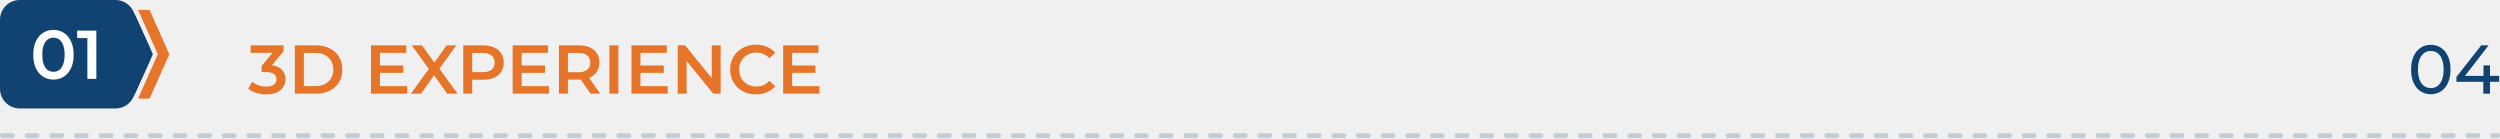
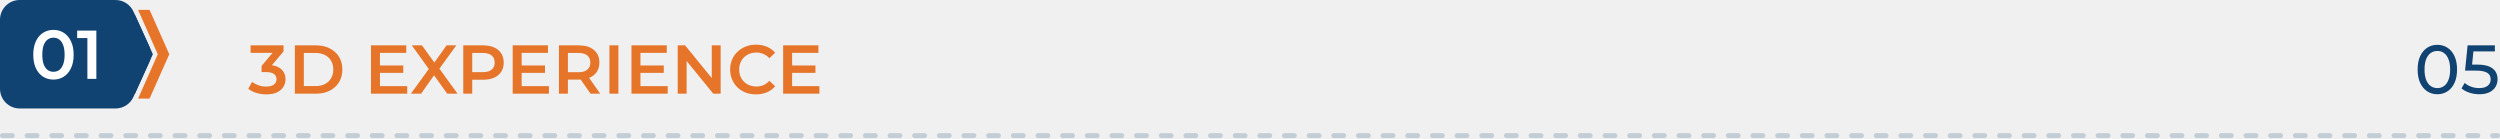
<svg xmlns="http://www.w3.org/2000/svg" width="507" height="28" viewBox="0 0 507 28" fill="none">
  <path d="M0 4C0 1.791 1.791 0 4 0H23.424C24.993 0 26.417 0.917 27.066 2.345L30.248 9.345C30.726 10.396 30.726 11.604 30.248 12.655L27.066 19.655C26.417 21.083 24.993 22 23.424 22H4C1.791 22 0 20.209 0 18V4Z" fill="#104272" />
  <g clip-path="url(#clip0_765_315)">
    <path d="M0 0H26L31 11L26 22H0V0Z" fill="#104272" />
    <path d="M10.835 16.14C10.06 16.14 9.36 15.944 8.735 15.552C8.119 15.16 7.634 14.591 7.279 13.844C6.924 13.088 6.747 12.173 6.747 11.1C6.747 10.027 6.924 9.117 7.279 8.37C7.634 7.614 8.119 7.04 8.735 6.648C9.36 6.256 10.06 6.06 10.835 6.06C11.619 6.06 12.319 6.256 12.935 6.648C13.551 7.04 14.036 7.614 14.391 8.37C14.755 9.117 14.937 10.027 14.937 11.1C14.937 12.173 14.755 13.088 14.391 13.844C14.036 14.591 13.551 15.16 12.935 15.552C12.319 15.944 11.619 16.14 10.835 16.14ZM10.835 14.558C11.292 14.558 11.689 14.437 12.025 14.194C12.361 13.942 12.622 13.559 12.809 13.046C13.005 12.533 13.103 11.884 13.103 11.1C13.103 10.307 13.005 9.658 12.809 9.154C12.622 8.641 12.361 8.263 12.025 8.02C11.689 7.768 11.292 7.642 10.835 7.642C10.396 7.642 10.004 7.768 9.659 8.02C9.323 8.263 9.057 8.641 8.861 9.154C8.674 9.658 8.581 10.307 8.581 11.1C8.581 11.884 8.674 12.533 8.861 13.046C9.057 13.559 9.323 13.942 9.659 14.194C10.004 14.437 10.396 14.558 10.835 14.558ZM17.721 16V6.9L18.519 7.726H15.649V6.2H19.541V16H17.721Z" fill="white" />
  </g>
  <path d="M32 11L28 2H30.333L34.333 11L30.333 20H28L32 11Z" fill="#E67429" />
-   <path d="M54.029 19.14C53.338 19.14 52.662 19.042 51.999 18.846C51.346 18.641 50.795 18.361 50.347 18.006L51.131 16.592C51.486 16.881 51.915 17.115 52.419 17.292C52.923 17.469 53.45 17.558 54.001 17.558C54.654 17.558 55.163 17.427 55.527 17.166C55.891 16.895 56.073 16.531 56.073 16.074C56.073 15.626 55.905 15.271 55.569 15.01C55.233 14.749 54.692 14.618 53.945 14.618H53.049V13.372L55.849 10.04L56.087 10.726H50.823V9.2H57.501V10.418L54.701 13.75L53.749 13.19H54.295C55.499 13.19 56.4 13.461 56.997 14.002C57.604 14.534 57.907 15.22 57.907 16.06C57.907 16.611 57.767 17.119 57.487 17.586C57.207 18.053 56.778 18.431 56.199 18.72C55.63 19 54.906 19.14 54.029 19.14ZM59.797 19V9.2H64.081C65.145 9.2 66.079 9.405 66.881 9.816C67.684 10.227 68.309 10.796 68.757 11.524C69.205 12.252 69.429 13.111 69.429 14.1C69.429 15.08 69.205 15.939 68.757 16.676C68.309 17.404 67.684 17.973 66.881 18.384C66.079 18.795 65.145 19 64.081 19H59.797ZM61.617 17.46H63.997C64.725 17.46 65.36 17.32 65.901 17.04C66.443 16.76 66.858 16.368 67.147 15.864C67.446 15.36 67.595 14.772 67.595 14.1C67.595 13.419 67.446 12.831 67.147 12.336C66.858 11.832 66.443 11.44 65.901 11.16C65.36 10.88 64.725 10.74 63.997 10.74H61.617V17.46ZM75.233 19V9.2H82.387V10.726H77.053V17.474H82.583V19H75.233ZM76.913 14.772V13.274H81.785V14.772H76.913ZM83.326 19L87.456 13.316V14.688L83.522 9.2H85.58L88.506 13.26L87.666 13.274L90.564 9.2H92.538L88.632 14.59V13.274L92.79 19H90.69L87.61 14.688H88.436L85.398 19H83.326ZM93.95 19V9.2H97.982C98.85 9.2 99.592 9.34 100.208 9.62C100.833 9.9 101.314 10.301 101.65 10.824C101.986 11.347 102.154 11.967 102.154 12.686C102.154 13.405 101.986 14.025 101.65 14.548C101.314 15.071 100.833 15.472 100.208 15.752C99.592 16.032 98.85 16.172 97.982 16.172H94.958L95.77 15.318V19H93.95ZM95.77 15.514L94.958 14.632H97.898C98.701 14.632 99.302 14.464 99.704 14.128C100.114 13.783 100.32 13.302 100.32 12.686C100.32 12.061 100.114 11.58 99.704 11.244C99.302 10.908 98.701 10.74 97.898 10.74H94.958L95.77 9.844V15.514ZM103.971 19V9.2H111.125V10.726H105.791V17.474H111.321V19H103.971ZM105.651 14.772V13.274H110.523V14.772H105.651ZM113.35 19V9.2H117.368C118.675 9.2 119.697 9.508 120.434 10.124C121.181 10.74 121.554 11.594 121.554 12.686C121.554 13.405 121.386 14.025 121.05 14.548C120.714 15.061 120.234 15.458 119.608 15.738C118.992 16.009 118.25 16.144 117.382 16.144H114.358L115.17 15.318V19H113.35ZM119.762 19L117.284 15.444H119.23L121.722 19H119.762ZM115.17 15.514L114.358 14.646H117.298C118.101 14.646 118.703 14.473 119.104 14.128C119.515 13.783 119.72 13.302 119.72 12.686C119.72 12.061 119.515 11.58 119.104 11.244C118.703 10.908 118.101 10.74 117.298 10.74H114.358L115.17 9.844V15.514ZM123.59 19V9.2H125.41V19H123.59ZM128.061 19V9.2H135.215V10.726H129.881V17.474H135.411V19H128.061ZM129.741 14.772V13.274H134.613V14.772H129.741ZM137.44 19V9.2H138.938L145.084 16.746H144.342V9.2H146.148V19H144.65L138.504 11.454H139.246V19H137.44ZM153.31 19.14C152.563 19.14 151.868 19.019 151.224 18.776C150.589 18.524 150.034 18.174 149.558 17.726C149.091 17.269 148.727 16.732 148.466 16.116C148.205 15.5 148.074 14.828 148.074 14.1C148.074 13.372 148.205 12.7 148.466 12.084C148.727 11.468 149.096 10.936 149.572 10.488C150.048 10.031 150.603 9.681 151.238 9.438C151.873 9.186 152.568 9.06 153.324 9.06C154.127 9.06 154.859 9.2 155.522 9.48C156.185 9.751 156.745 10.157 157.202 10.698L156.026 11.804C155.671 11.421 155.275 11.137 154.836 10.95C154.397 10.754 153.921 10.656 153.408 10.656C152.895 10.656 152.423 10.74 151.994 10.908C151.574 11.076 151.205 11.314 150.888 11.622C150.58 11.93 150.337 12.294 150.16 12.714C149.992 13.134 149.908 13.596 149.908 14.1C149.908 14.604 149.992 15.066 150.16 15.486C150.337 15.906 150.58 16.27 150.888 16.578C151.205 16.886 151.574 17.124 151.994 17.292C152.423 17.46 152.895 17.544 153.408 17.544C153.921 17.544 154.397 17.451 154.836 17.264C155.275 17.068 155.671 16.774 156.026 16.382L157.202 17.502C156.745 18.034 156.185 18.44 155.522 18.72C154.859 19 154.122 19.14 153.31 19.14ZM158.823 19V9.2H165.977V10.726H160.643V17.474H166.173V19H158.823ZM160.503 14.772V13.274H165.375V14.772H160.503Z" fill="#E67429" />
-   <path d="M492.973 19.112C492.208 19.112 491.522 18.916 490.915 18.524C490.318 18.132 489.842 17.563 489.487 16.816C489.142 16.069 488.969 15.164 488.969 14.1C488.969 13.036 489.142 12.131 489.487 11.384C489.842 10.637 490.318 10.068 490.915 9.676C491.522 9.284 492.208 9.088 492.973 9.088C493.729 9.088 494.41 9.284 495.017 9.676C495.624 10.068 496.1 10.637 496.445 11.384C496.79 12.131 496.963 13.036 496.963 14.1C496.963 15.164 496.79 16.069 496.445 16.816C496.1 17.563 495.624 18.132 495.017 18.524C494.41 18.916 493.729 19.112 492.973 19.112ZM492.973 17.866C493.486 17.866 493.934 17.726 494.317 17.446C494.709 17.166 495.012 16.746 495.227 16.186C495.451 15.626 495.563 14.931 495.563 14.1C495.563 13.269 495.451 12.574 495.227 12.014C495.012 11.454 494.709 11.034 494.317 10.754C493.934 10.474 493.486 10.334 492.973 10.334C492.46 10.334 492.007 10.474 491.615 10.754C491.223 11.034 490.915 11.454 490.691 12.014C490.476 12.574 490.369 13.269 490.369 14.1C490.369 14.931 490.476 15.626 490.691 16.186C490.915 16.746 491.223 17.166 491.615 17.446C492.007 17.726 492.46 17.866 492.973 17.866ZM498.167 16.592V15.612L503.179 9.2H504.691L499.721 15.612L499.007 15.388H506.833V16.592H498.167ZM503.613 19V16.592L503.655 15.388V13.26H504.971V19H503.613Z" fill="#104272" />
+   <path d="M54.029 19.14C53.339 19.14 52.662 19.042 51.999 18.846C51.346 18.641 50.795 18.361 50.347 18.006L51.132 16.592C51.486 16.881 51.916 17.115 52.419 17.292C52.923 17.469 53.451 17.558 54.002 17.558C54.655 17.558 55.163 17.427 55.528 17.166C55.892 16.895 56.074 16.531 56.074 16.074C56.074 15.626 55.906 15.271 55.569 15.01C55.233 14.749 54.692 14.618 53.946 14.618H53.05V13.372L55.849 10.04L56.087 10.726H50.824V9.2H57.502V10.418L54.702 13.75L53.749 13.19H54.295C55.499 13.19 56.4 13.461 56.998 14.002C57.604 14.534 57.907 15.22 57.907 16.06C57.907 16.611 57.767 17.119 57.487 17.586C57.208 18.053 56.778 18.431 56.2 18.72C55.63 19 54.907 19.14 54.029 19.14ZM59.798 19V9.2H64.082C65.146 9.2 66.079 9.405 66.882 9.816C67.685 10.227 68.31 10.796 68.758 11.524C69.206 12.252 69.43 13.111 69.43 14.1C69.43 15.08 69.206 15.939 68.758 16.676C68.31 17.404 67.685 17.973 66.882 18.384C66.079 18.795 65.146 19 64.082 19H59.798ZM61.618 17.46H63.998C64.726 17.46 65.361 17.32 65.902 17.04C66.443 16.76 66.859 16.368 67.148 15.864C67.447 15.36 67.596 14.772 67.596 14.1C67.596 13.419 67.447 12.831 67.148 12.336C66.859 11.832 66.443 11.44 65.902 11.16C65.361 10.88 64.726 10.74 63.998 10.74H61.618V17.46ZM75.234 19V9.2H82.388V10.726H77.053V17.474H82.584V19H75.234ZM76.913 14.772V13.274H81.785V14.772H76.913ZM83.327 19L87.457 13.316V14.688L83.523 9.2H85.581L88.507 13.26L87.667 13.274L90.565 9.2H92.539L88.633 14.59V13.274L92.791 19H90.691L87.611 14.688H88.437L85.399 19H83.327ZM93.95 19V9.2H97.982C98.85 9.2 99.592 9.34 100.208 9.62C100.834 9.9 101.314 10.301 101.65 10.824C101.986 11.347 102.154 11.967 102.154 12.686C102.154 13.405 101.986 14.025 101.65 14.548C101.314 15.071 100.834 15.472 100.208 15.752C99.592 16.032 98.85 16.172 97.982 16.172H94.958L95.77 15.318V19H93.95ZM95.77 15.514L94.958 14.632H97.898C98.701 14.632 99.303 14.464 99.704 14.128C100.115 13.783 100.32 13.302 100.32 12.686C100.32 12.061 100.115 11.58 99.704 11.244C99.303 10.908 98.701 10.74 97.898 10.74H94.958L95.77 9.844V15.514ZM103.972 19V9.2H111.126V10.726H105.792V17.474H111.322V19H103.972ZM105.652 14.772V13.274H110.524V14.772H105.652ZM113.351 19V9.2H117.369C118.675 9.2 119.697 9.508 120.435 10.124C121.181 10.74 121.555 11.594 121.555 12.686C121.555 13.405 121.387 14.025 121.051 14.548C120.715 15.061 120.234 15.458 119.609 15.738C118.993 16.009 118.251 16.144 117.383 16.144H114.359L115.171 15.318V19H113.351ZM119.763 19L117.285 15.444H119.231L121.723 19H119.763ZM115.171 15.514L114.359 14.646H117.299C118.101 14.646 118.703 14.473 119.105 14.128C119.515 13.783 119.721 13.302 119.721 12.686C119.721 12.061 119.515 11.58 119.105 11.244C118.703 10.908 118.101 10.74 117.299 10.74H114.359L115.171 9.844V15.514ZM123.591 19V9.2H125.411V19H123.591ZM128.062 19V9.2H135.216V10.726H129.882V17.474H135.412V19H128.062ZM129.742 14.772V13.274H134.614V14.772H129.742ZM137.441 19V9.2H138.939L145.085 16.746H144.343V9.2H146.149V19H144.651L138.505 11.454H139.247V19H137.441ZM153.31 19.14C152.564 19.14 151.868 19.019 151.224 18.776C150.59 18.524 150.034 18.174 149.558 17.726C149.092 17.269 148.728 16.732 148.466 16.116C148.205 15.5 148.074 14.828 148.074 14.1C148.074 13.372 148.205 12.7 148.466 12.084C148.728 11.468 149.096 10.936 149.572 10.488C150.048 10.031 150.604 9.681 151.238 9.438C151.873 9.186 152.568 9.06 153.324 9.06C154.127 9.06 154.86 9.2 155.522 9.48C156.185 9.751 156.745 10.157 157.202 10.698L156.026 11.804C155.672 11.421 155.275 11.137 154.836 10.95C154.398 10.754 153.922 10.656 153.408 10.656C152.895 10.656 152.424 10.74 151.994 10.908C151.574 11.076 151.206 11.314 150.888 11.622C150.58 11.93 150.338 12.294 150.16 12.714C149.992 13.134 149.908 13.596 149.908 14.1C149.908 14.604 149.992 15.066 150.16 15.486C150.338 15.906 150.58 16.27 150.888 16.578C151.206 16.886 151.574 17.124 151.994 17.292C152.424 17.46 152.895 17.544 153.408 17.544C153.922 17.544 154.398 17.451 154.836 17.264C155.275 17.068 155.672 16.774 156.026 16.382L157.202 17.502C156.745 18.034 156.185 18.44 155.522 18.72C154.86 19 154.122 19.14 153.31 19.14ZM158.823 19V9.2H165.977V10.726H160.643V17.474H166.173V19H158.823ZM160.503 14.772V13.274H165.375V14.772H160.503Z" fill="#E67429" />
+   <path d="M494.299 19.112C493.534 19.112 492.848 18.916 492.241 18.524C491.644 18.132 491.168 17.563 490.813 16.816C490.468 16.069 490.295 15.164 490.295 14.1C490.295 13.036 490.468 12.131 490.813 11.384C491.168 10.637 491.644 10.068 492.241 9.676C492.848 9.284 493.534 9.088 494.299 9.088C495.055 9.088 495.736 9.284 496.343 9.676C496.95 10.068 497.426 10.637 497.771 11.384C498.116 12.131 498.289 13.036 498.289 14.1C498.289 15.164 498.116 16.069 497.771 16.816C497.426 17.563 496.95 18.132 496.343 18.524C495.736 18.916 495.055 19.112 494.299 19.112ZM494.299 17.866C494.812 17.866 495.26 17.726 495.643 17.446C496.035 17.166 496.338 16.746 496.553 16.186C496.777 15.626 496.889 14.931 496.889 14.1C496.889 13.269 496.777 12.574 496.553 12.014C496.338 11.454 496.035 11.034 495.643 10.754C495.26 10.474 494.812 10.334 494.299 10.334C493.786 10.334 493.333 10.474 492.941 10.754C492.549 11.034 492.241 11.454 492.017 12.014C491.802 12.574 491.695 13.269 491.695 14.1C491.695 14.931 491.802 15.626 492.017 16.186C492.241 16.746 492.549 17.166 492.941 17.446C493.333 17.726 493.786 17.866 494.299 17.866ZM502.797 19.112C502.106 19.112 501.434 19.005 500.781 18.79C500.137 18.575 499.61 18.286 499.199 17.922L499.843 16.816C500.17 17.124 500.594 17.376 501.117 17.572C501.64 17.768 502.195 17.866 502.783 17.866C503.53 17.866 504.104 17.707 504.505 17.39C504.906 17.073 505.107 16.648 505.107 16.116C505.107 15.752 505.018 15.435 504.841 15.164C504.664 14.893 504.356 14.688 503.917 14.548C503.488 14.399 502.895 14.324 502.139 14.324H499.913L500.431 9.2H505.961V10.418H500.949L501.677 9.732L501.271 13.778L500.543 13.106H502.433C503.413 13.106 504.202 13.232 504.799 13.484C505.396 13.736 505.83 14.086 506.101 14.534C506.372 14.973 506.507 15.481 506.507 16.06C506.507 16.62 506.372 17.133 506.101 17.6C505.83 18.057 505.42 18.426 504.869 18.706C504.328 18.977 503.637 19.112 502.797 19.112Z" fill="#104272" />
  <line x1="0.5" y1="27.5" x2="506.5" y2="27.5" stroke="#104272" stroke-opacity="0.2" stroke-linecap="round" stroke-dasharray="2 3" />
  <defs>
    <clipPath id="clip0_765_315">
      <rect width="28" height="16" fill="white" transform="translate(3 3)" />
    </clipPath>
  </defs>
</svg>
